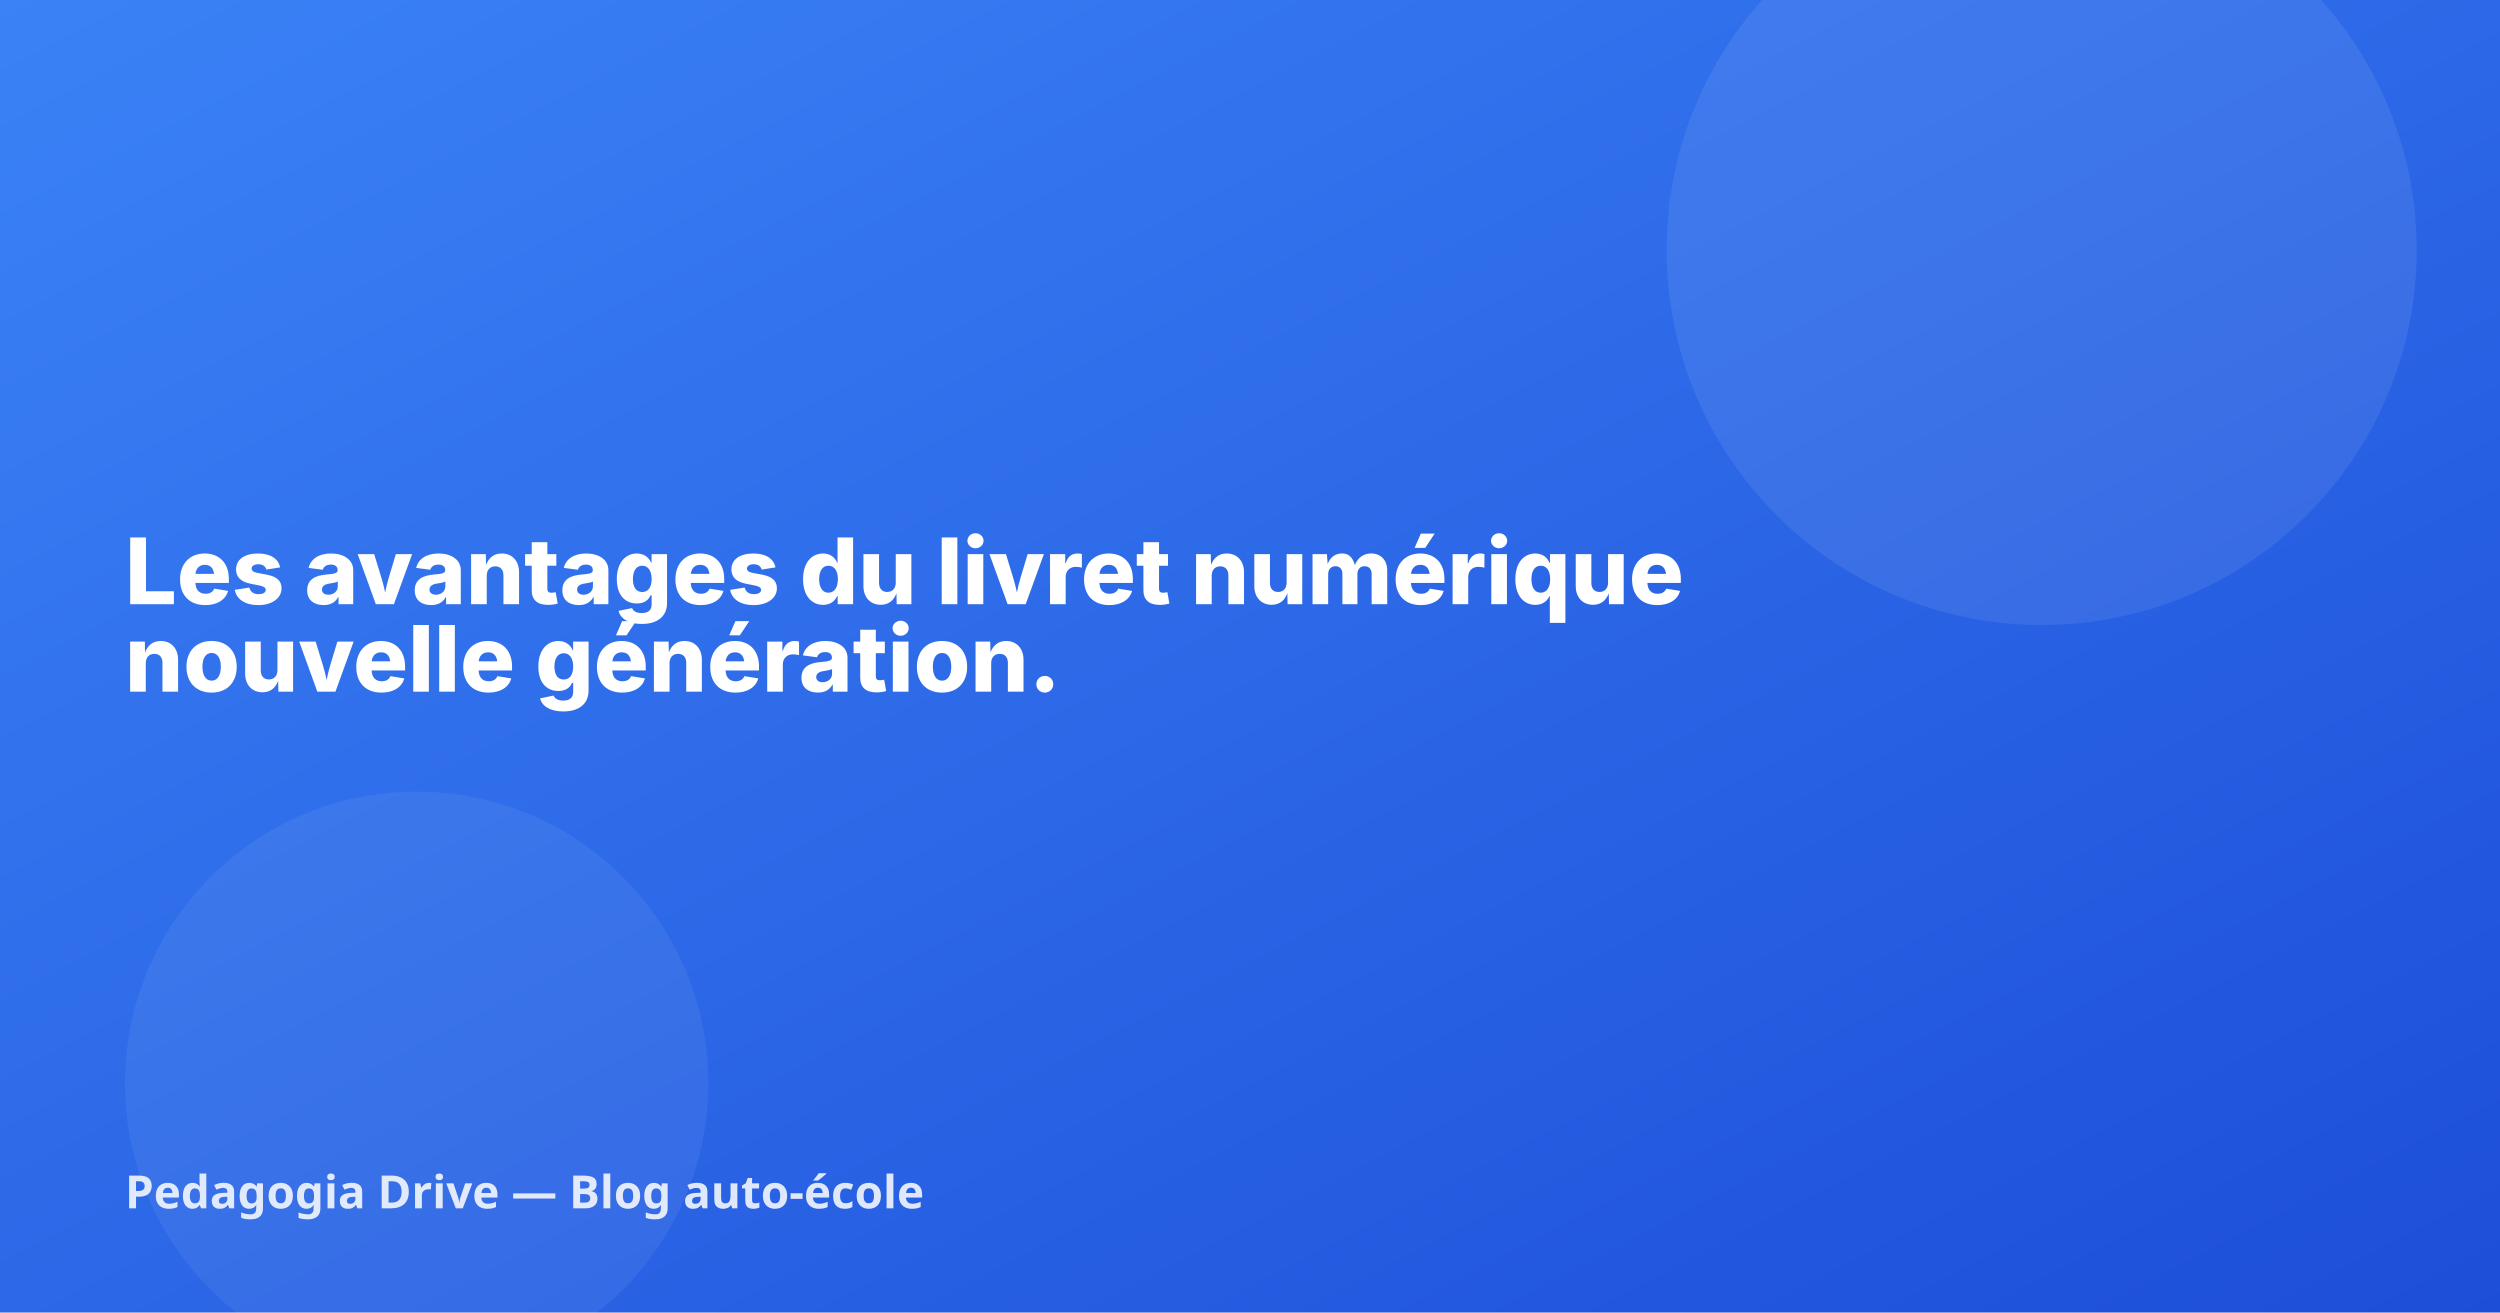
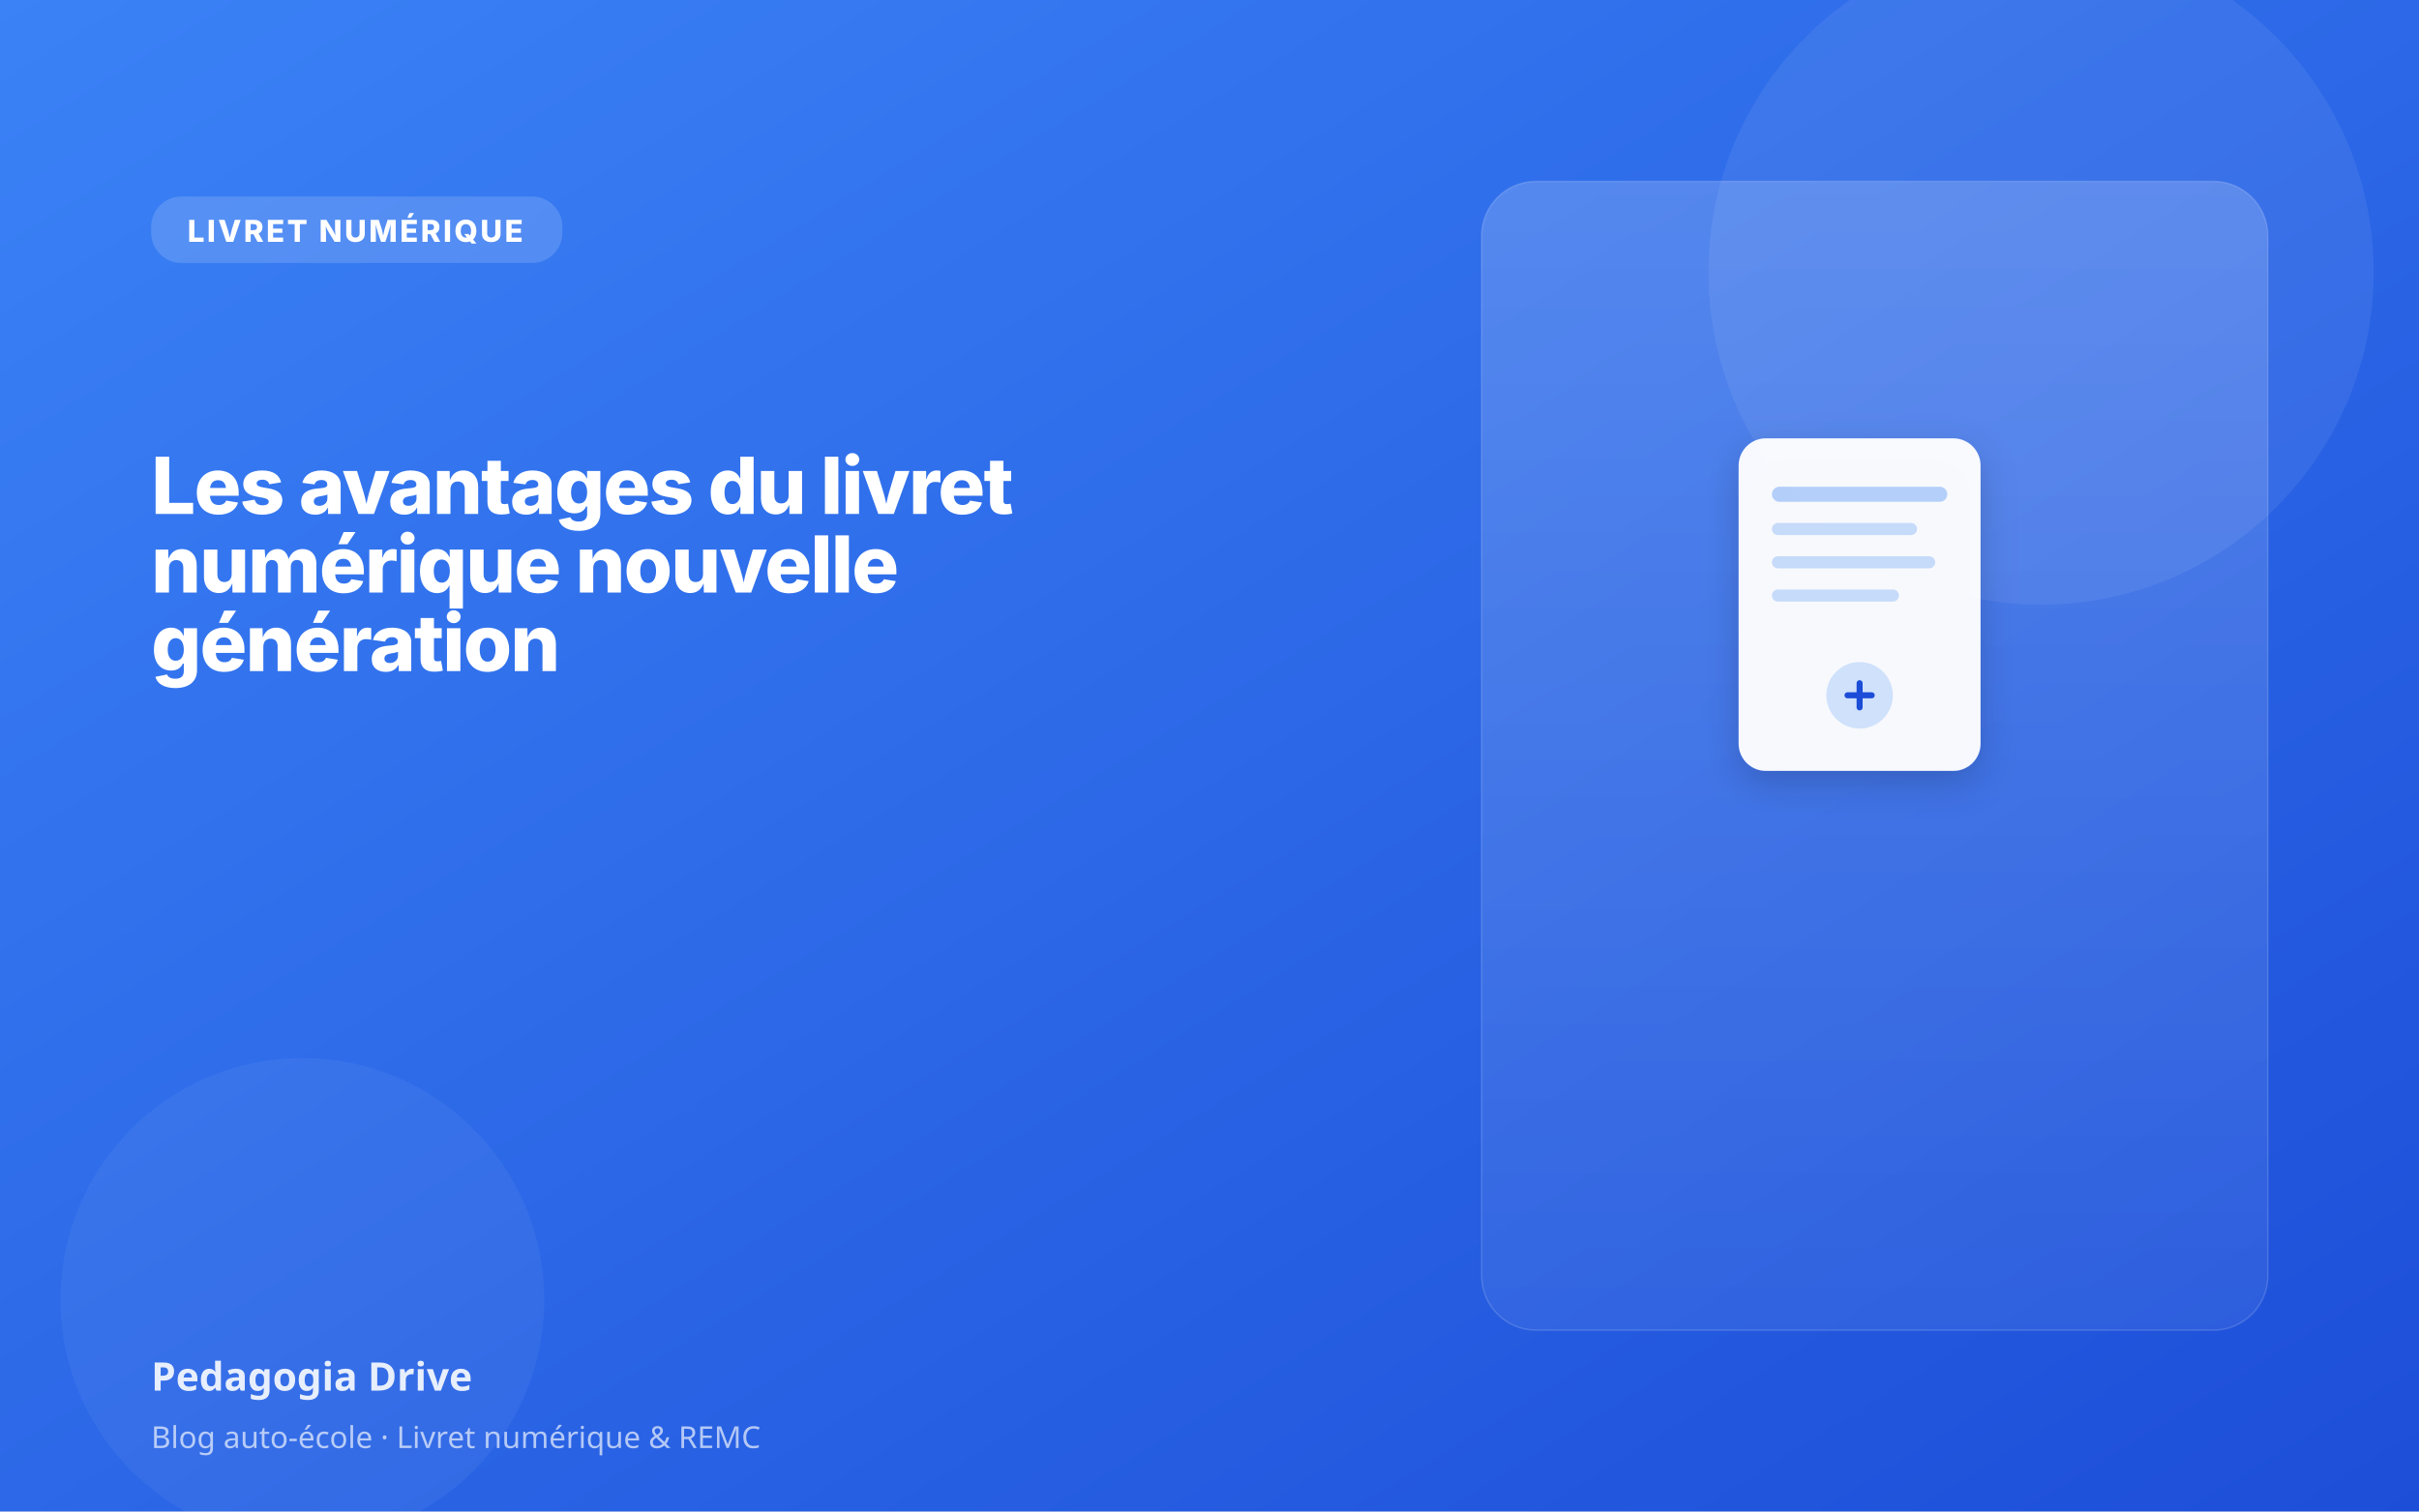
- <svg xmlns="http://www.w3.org/2000/svg" width="1200" height="630" viewBox="0 0 1200 630" role="img" aria-label="Les avantages du livret numérique nouvelle génération.">
+ <svg xmlns="http://www.w3.org/2000/svg" width="1600" height="1000" viewBox="0 0 1600 1000" role="img" aria-label="Les avantages du livret numérique nouvelle génération.">
  <defs>
-     <linearGradient id="g" x1="0%" y1="0%" x2="100%" y2="100%">
+     <linearGradient id="bg" x1="0%" y1="0%" x2="100%" y2="100%">
      <stop offset="0%" stop-color="#3B82F6" />
      <stop offset="100%" stop-color="#1D4ED8" />
    </linearGradient>
+     <linearGradient id="panel" x1="0%" y1="0%" x2="0%" y2="100%">
+       <stop offset="0%" stop-color="white" stop-opacity="0.18" />
+       <stop offset="100%" stop-color="white" stop-opacity="0.06" />
+     </linearGradient>
+     <filter id="soft" x="-20%" y="-20%" width="140%" height="140%">
+       <feDropShadow dx="0" dy="8" stdDeviation="12" flood-color="#000" flood-opacity="0.18" />
+     </filter>
  </defs>
-   <rect width="1200" height="630" fill="url(#g)" />
-   <circle cx="980" cy="120" r="180" fill="white" fill-opacity="0.08" />
-   <circle cx="200" cy="520" r="140" fill="white" fill-opacity="0.06" />
-   <text x="60" y="290" fill="white" font-family="system-ui, -apple-system, sans-serif" font-size="44" font-weight="800">
-     <tspan x="60" dy="0">Les avantages du livret numérique</tspan>
-     <tspan x="60" dy="42">nouvelle génération.</tspan>
+   <rect width="1600" height="1000" fill="url(#bg)" />
+   <circle cx="1350" cy="180" r="220" fill="white" fill-opacity="0.07" />
+   <circle cx="200" cy="860" r="160" fill="white" fill-opacity="0.05" />
+   <rect x="980" y="120" width="520" height="760" rx="36" fill="url(#panel)" stroke="white" stroke-opacity="0.15" />
+   <g transform="translate(1080, 250)" filter="url(#soft)">
+     <rect x="70" y="40" width="160" height="220" rx="18" fill="white" fill-opacity="0.95" />
+     <rect x="92" y="72" width="116" height="10" rx="5" fill="#3B82F6" fill-opacity="0.35" />
+     <rect x="92" y="96" width="96" height="8" rx="4" fill="#3B82F6" fill-opacity="0.25" />
+     <rect x="92" y="118" width="108" height="8" rx="4" fill="#3B82F6" fill-opacity="0.25" />
+     <rect x="92" y="140" width="84" height="8" rx="4" fill="#3B82F6" fill-opacity="0.25" />
+     <circle cx="150" cy="210" r="22" fill="#3B82F6" fill-opacity="0.2" />
+     <path d="M142 210h16M150 202v16" stroke="#1D4ED8" stroke-width="4" stroke-linecap="round" />
+   </g>
+   <rect x="100" y="130" rx="20" width="272" height="44" fill="white" fill-opacity="0.15" />
+   <text x="124" y="160" fill="white" font-family="system-ui, -apple-system, sans-serif" font-size="20" font-weight="800" letter-spacing="0.08em">LIVRET NUMÉRIQUE</text>
+   <text x="100" y="340" fill="white" font-family="system-ui, -apple-system, sans-serif" font-size="52" font-weight="800" letter-spacing="-0.02em">
+     <tspan x="100" dy="0">Les avantages du livret</tspan>
+     <tspan x="100" dy="52">numérique nouvelle</tspan>
+     <tspan x="100" dy="52">génération</tspan>
  </text>
-   <text x="60" y="580" fill="white" fill-opacity="0.85" font-family="system-ui, sans-serif" font-size="22" font-weight="600">Pedagogia Drive — Blog auto-école</text>
+   <text x="100" y="920" fill="white" fill-opacity="0.88" font-family="system-ui, sans-serif" font-size="26" font-weight="600">Pedagogia Drive</text>
+   <text x="100" y="958" fill="white" fill-opacity="0.65" font-family="system-ui, sans-serif" font-size="20" font-weight="500">Blog auto-école · Livret numérique &amp; REMC</text>
</svg>
